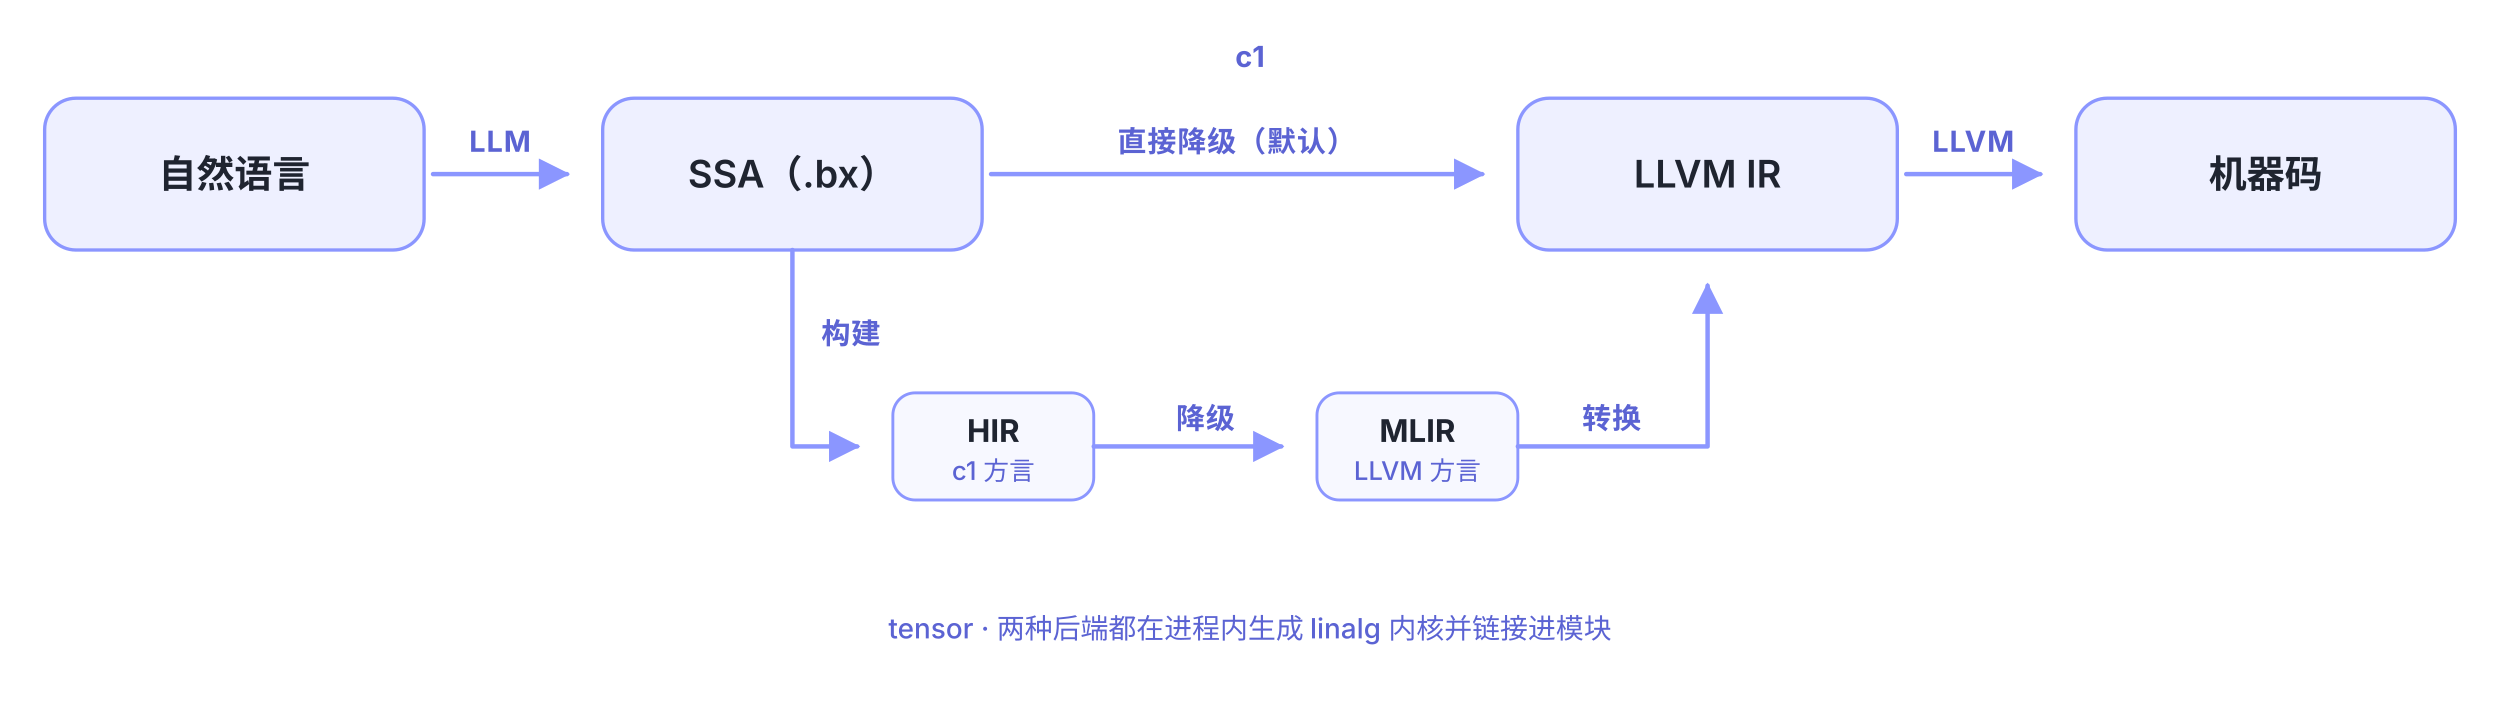
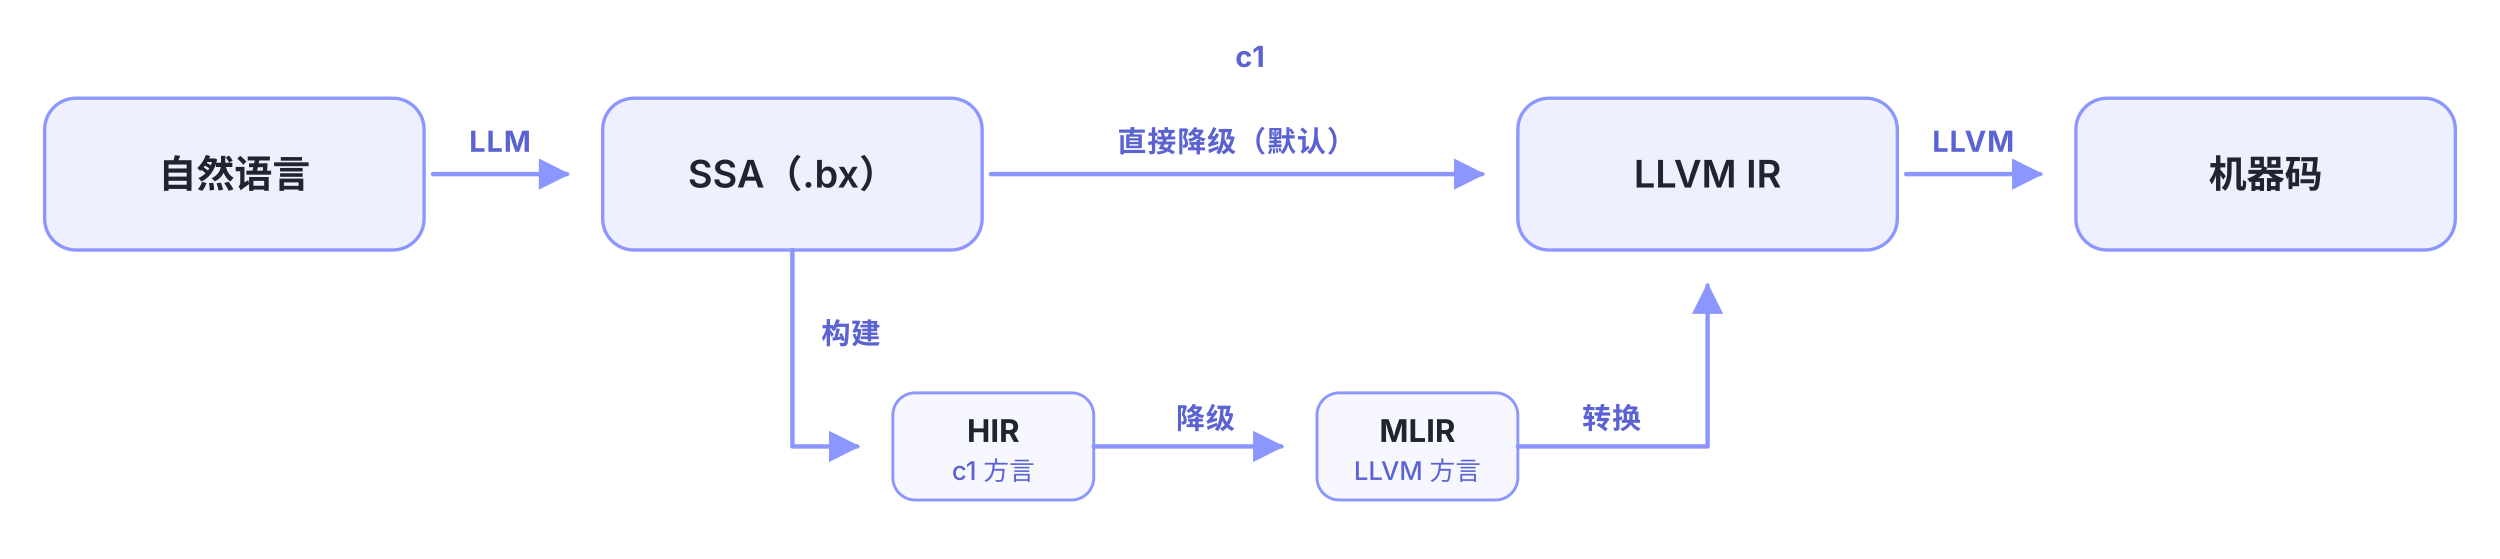
- <svg xmlns="http://www.w3.org/2000/svg" viewBox="0 0 1120 320" width="1120" height="320" role="img" aria-label="codeone 编译流水线：自然语言变为 SSA，之后 c1 要么直接把 SSA 降级为 LLVM IR，要么先经 HIR 和 MLIR，再由 LLVM 生成机器码">
+ <svg xmlns="http://www.w3.org/2000/svg" viewBox="0 0 1120 250" width="1120" height="250" role="img" aria-label="codeone 编译流水线：自然语言变为 SSA，之后 c1 要么直接把 SSA 降级为 LLVM IR，要么先经 HIR 和 MLIR，再由 LLVM 生成机器码">
  <defs>
    <marker id="arrow" viewBox="0 0 10 10" refX="9" refY="5" markerWidth="7" markerHeight="7" orient="auto-start-reverse">
      <path d="M0 0 L10 5 L0 10 z" fill="#8B96FF" />
    </marker>
    <style>
      .box-accent { fill: #EEF0FF; stroke: #8B96FF; stroke-width: 1.5; }
      .label      { font-family: 'PingFang SC', 'Hiragino Sans GB', 'Microsoft YaHei', Inter, 'Helvetica Neue', Helvetica, Arial, sans-serif; font-size: 17px; font-weight: 600; fill: #1F2430; }
      .edge       { stroke: #8B96FF; stroke-width: 2; stroke-linecap: round; stroke-linejoin: round; fill: none; marker-end: url(#arrow); }
      .edge-label { font-family: 'PingFang SC', 'Hiragino Sans GB', 'Microsoft YaHei', Inter, 'Helvetica Neue', Helvetica, Arial, sans-serif; font-size: 13px; font-weight: 700; fill: #5B63D3; letter-spacing: 0.4px; }
      .box-sub    { fill: #F7F8FF; stroke: #8B96FF; stroke-width: 1.3; }
      .sub-title  { font-family: Inter, 'Helvetica Neue', Helvetica, Arial, sans-serif; font-size: 14px; font-weight: 700; fill: #1F2430; }
      .sub-note   { font-family: 'PingFang SC', 'Hiragino Sans GB', 'Microsoft YaHei', Inter, 'Helvetica Neue', Helvetica, Arial, sans-serif; font-size: 11.5px; font-weight: 500; fill: #5B63D3; }
-       .note       { font-family: 'PingFang SC', 'Hiragino Sans GB', 'Microsoft YaHei', Inter, 'Helvetica Neue', Helvetica, Arial, sans-serif; font-size: 12.5px; font-weight: 500; fill: #5B63D3; }
    </style>
  </defs>
  <rect class="box-accent" x="20" y="44" width="170" height="68" rx="14" />
  <rect class="box-accent" x="270" y="44" width="170" height="68" rx="14" />
  <rect class="box-accent" x="680" y="44" width="170" height="68" rx="14" />
  <rect class="box-accent" x="930" y="44" width="170" height="68" rx="14" />
  <text class="label" x="105" y="84" text-anchor="middle">自然语言</text>
  <text class="label" x="355" y="84" text-anchor="middle">SSA（.bx）</text>
  <text class="label" x="765" y="84" text-anchor="middle">LLVM IR</text>
  <text class="label" x="1015" y="84" text-anchor="middle">机器码</text>
  <path class="edge" d="M194 78 H254" />
  <path class="edge" d="M854 78 H914" />
  <text class="edge-label" x="224" y="68" text-anchor="middle">LLM</text>
  <text class="edge-label" x="884" y="68" text-anchor="middle">LLVM</text>
  <text class="edge-label" x="560" y="30" text-anchor="middle">c1</text>
  <path class="edge" d="M444 78 H664" />
  <text class="edge-label" x="554" y="68" text-anchor="middle">直接降级（默认）</text>
  <path class="edge" d="M355 112 V200 H384" />
  <text class="edge-label" x="368" y="154">构建</text>
  <rect class="box-sub" x="400" y="176" width="90" height="48" rx="10" />
  <text class="sub-title" x="445" y="198" text-anchor="middle">HIR</text>
  <text class="sub-note" x="445" y="215" text-anchor="middle">c1 方言</text>
  <path class="edge" d="M490 200 H574" />
  <text class="edge-label" x="540" y="192" text-anchor="middle">降级</text>
  <rect class="box-sub" x="590" y="176" width="90" height="48" rx="10" />
  <text class="sub-title" x="635" y="198" text-anchor="middle">MLIR</text>
  <text class="sub-note" x="635" y="215" text-anchor="middle">LLVM 方言</text>
  <path class="edge" d="M680 200 H765 V128" />
  <text class="edge-label" x="722" y="192" text-anchor="middle">转换</text>
-   <text class="note" x="560" y="286" text-anchor="middle">tensor  ·  两种后端都在进程内生成 linalg 内核并链接进模块</text>
</svg>
